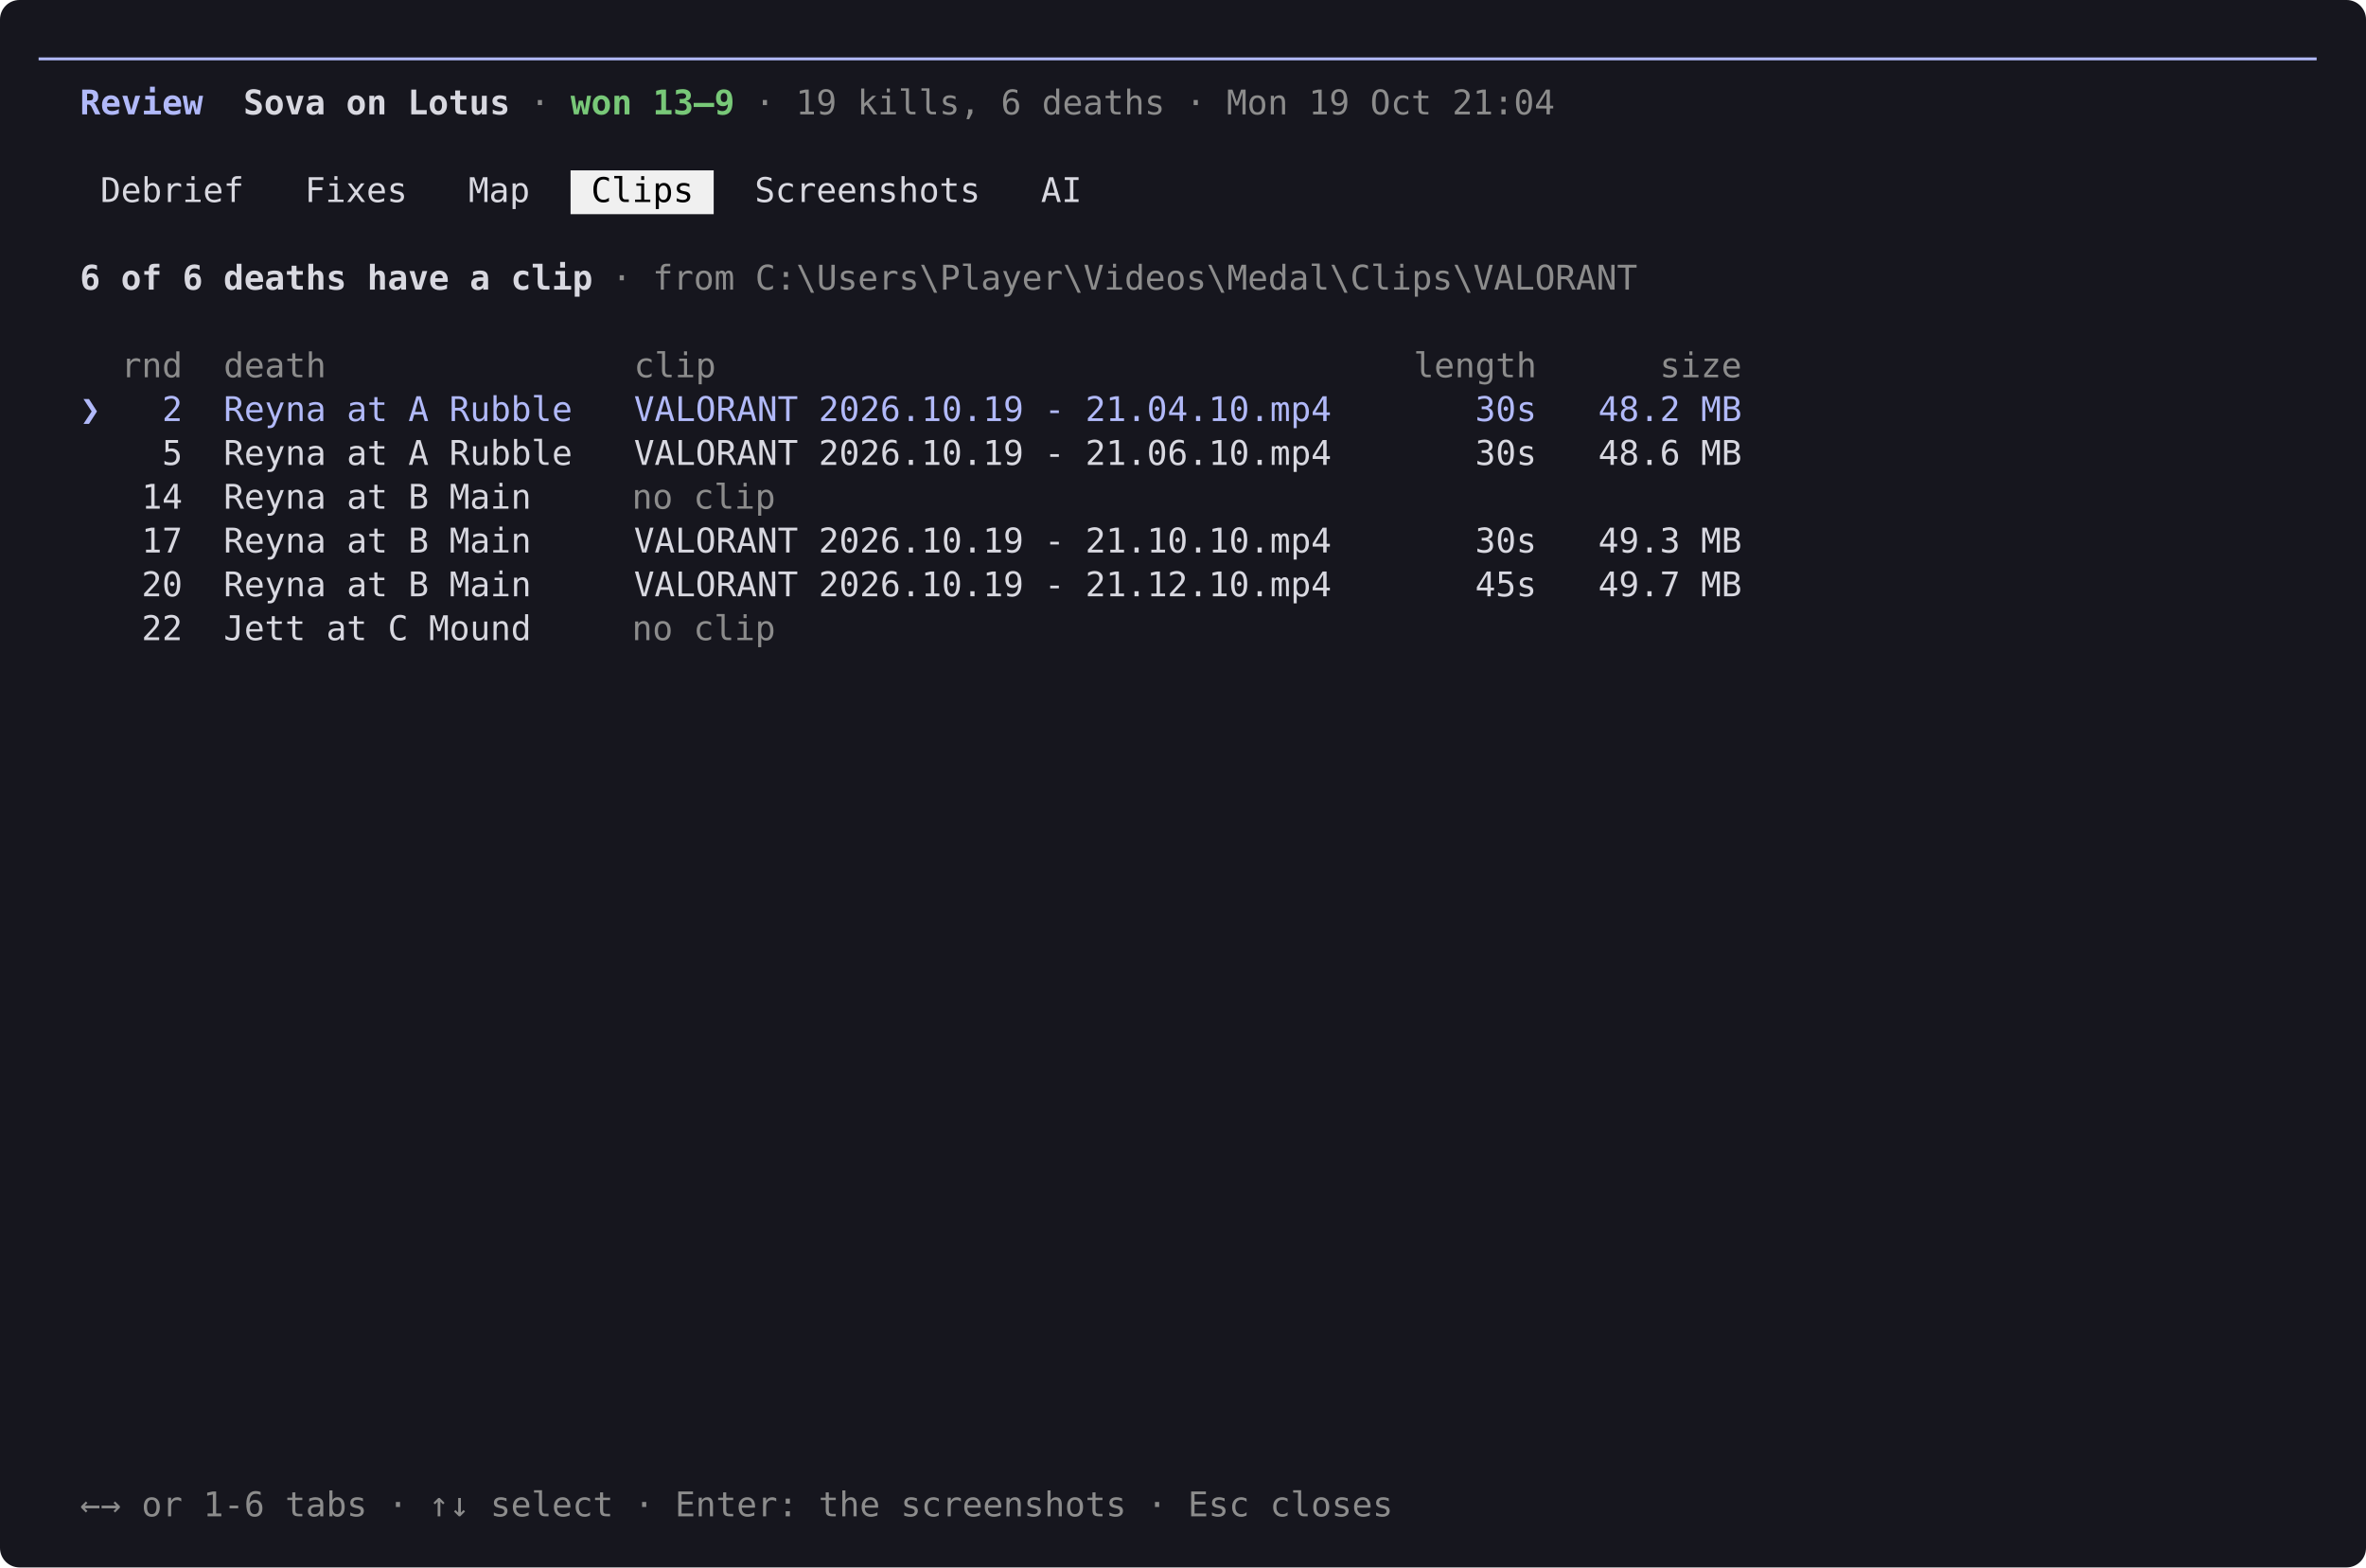
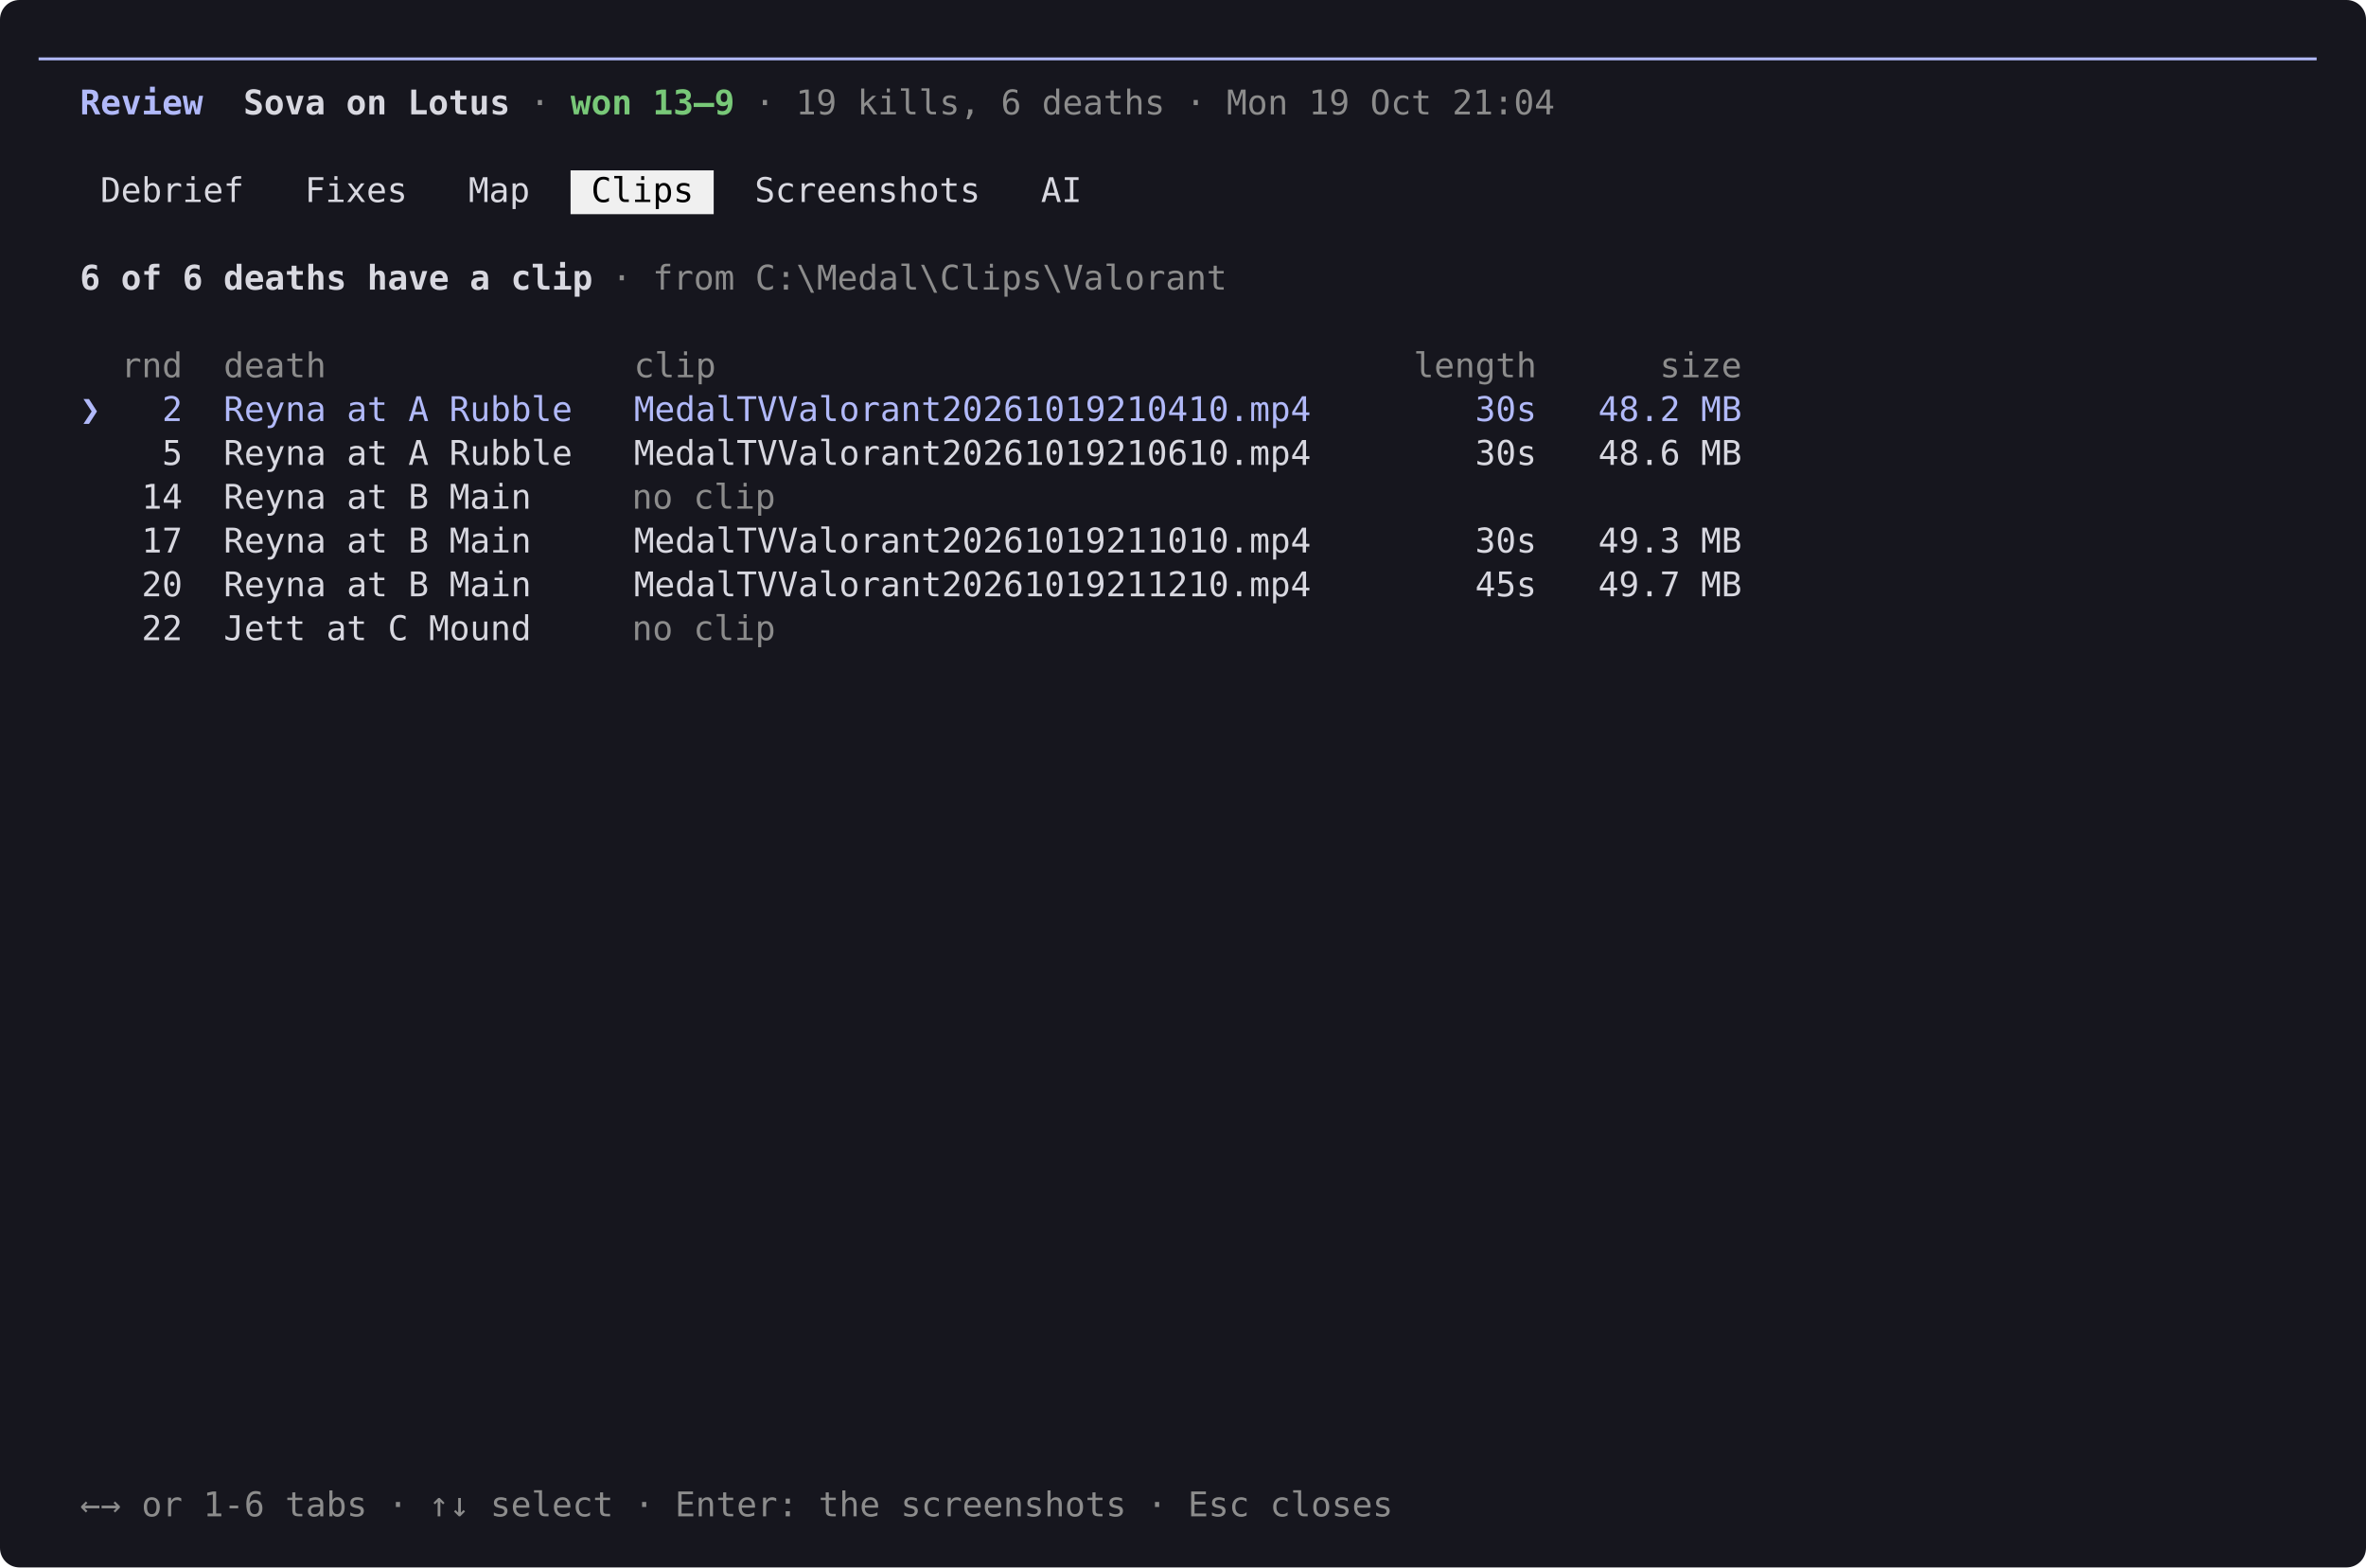
<svg xmlns="http://www.w3.org/2000/svg" width="972" height="644" viewBox="0 0 972 644" font-family="Cascadia Mono, Consolas, Menlo, monospace" font-size="14">
  <rect width="972" height="644" rx="8" fill="#16161e" />
  <text x="16.0" y="29" fill="#b1b9f9" textLength="932.4" lengthAdjust="spacingAndGlyphs" xml:space="preserve">───────────────────────────────────────────────────────────────────────────────────────────────────────────────</text>
  <text x="16.0" y="47" fill="#b1b9f9" font-weight="bold" textLength="84.0" lengthAdjust="spacingAndGlyphs" xml:space="preserve">  Review  </text>
  <text x="100.0" y="47" fill="#d8d8e0" font-weight="bold" textLength="117.6" lengthAdjust="spacingAndGlyphs" xml:space="preserve">Sova on Lotus </text>
  <text x="217.6" y="47" fill="#8c8c8c" textLength="16.8" lengthAdjust="spacingAndGlyphs" xml:space="preserve">· </text>
  <text x="234.4" y="47" fill="#78c878" font-weight="bold" textLength="67.2" lengthAdjust="spacingAndGlyphs" xml:space="preserve">won 13–9</text>
  <text x="301.6" y="47" fill="#8c8c8c" textLength="336.0" lengthAdjust="spacingAndGlyphs" xml:space="preserve"> · 19 kills, 6 deaths · Mon 19 Oct 21:04</text>
  <text x="32.8" y="83" fill="#d8d8e0" textLength="75.6" lengthAdjust="spacingAndGlyphs" xml:space="preserve"> Debrief </text>
  <text x="116.8" y="83" fill="#d8d8e0" textLength="58.8" lengthAdjust="spacingAndGlyphs" xml:space="preserve"> Fixes </text>
  <text x="184.0" y="83" fill="#d8d8e0" textLength="42.0" lengthAdjust="spacingAndGlyphs" xml:space="preserve"> Map </text>
  <rect x="234.4" y="70" width="58.8" height="18" fill="#f0f0f0" />
  <text x="234.4" y="83" fill="#000000" textLength="58.8" lengthAdjust="spacingAndGlyphs" xml:space="preserve"> Clips </text>
  <text x="301.6" y="83" fill="#d8d8e0" textLength="109.2" lengthAdjust="spacingAndGlyphs" xml:space="preserve"> Screenshots </text>
  <text x="419.2" y="83" fill="#d8d8e0" textLength="33.6" lengthAdjust="spacingAndGlyphs" xml:space="preserve"> AI </text>
  <text x="32.8" y="119" fill="#d8d8e0" font-weight="bold" textLength="210.0" lengthAdjust="spacingAndGlyphs" xml:space="preserve">6 of 6 deaths have a clip</text>
-   <text x="242.8" y="119" fill="#8c8c8c" textLength="428.4" lengthAdjust="spacingAndGlyphs" xml:space="preserve"> · from C:\Users\Player\Videos\Medal\Clips\VALORANT</text>
+   <text x="242.8" y="119" fill="#8c8c8c" textLength="260.4" lengthAdjust="spacingAndGlyphs" xml:space="preserve"> · from C:\Medal\Clips\Valorant</text>
  <text x="16.0" y="155" fill="#8c8c8c" textLength="697.2" lengthAdjust="spacingAndGlyphs" xml:space="preserve">    rnd  death               clip                                  length      size</text>
-   <text x="16.0" y="173" fill="#b1b9f9" textLength="697.2" lengthAdjust="spacingAndGlyphs" xml:space="preserve">  ❯   2  Reyna at A Rubble   VALORANT 2026.10.19 - 21.04.10.mp4       30s   48.2 MB</text>
-   <text x="16.0" y="191" fill="#d8d8e0" textLength="697.2" lengthAdjust="spacingAndGlyphs" xml:space="preserve">      5  Reyna at A Rubble   VALORANT 2026.10.19 - 21.06.10.mp4       30s   48.6 MB</text>
+   <text x="16.0" y="173" fill="#b1b9f9" textLength="697.2" lengthAdjust="spacingAndGlyphs" xml:space="preserve">  ❯   2  Reyna at A Rubble   MedalTVValorant20261019210410.mp4        30s   48.2 MB</text>
+   <text x="16.0" y="191" fill="#d8d8e0" textLength="697.2" lengthAdjust="spacingAndGlyphs" xml:space="preserve">      5  Reyna at A Rubble   MedalTVValorant20261019210610.mp4        30s   48.6 MB</text>
  <text x="16.0" y="209" fill="#d8d8e0" textLength="243.6" lengthAdjust="spacingAndGlyphs" xml:space="preserve">     14  Reyna at B Main     </text>
  <text x="259.6" y="209" fill="#8c8c8c" textLength="58.8" lengthAdjust="spacingAndGlyphs" xml:space="preserve">no clip</text>
-   <text x="16.0" y="227" fill="#d8d8e0" textLength="697.2" lengthAdjust="spacingAndGlyphs" xml:space="preserve">     17  Reyna at B Main     VALORANT 2026.10.19 - 21.10.10.mp4       30s   49.3 MB</text>
-   <text x="16.0" y="245" fill="#d8d8e0" textLength="697.2" lengthAdjust="spacingAndGlyphs" xml:space="preserve">     20  Reyna at B Main     VALORANT 2026.10.19 - 21.12.10.mp4       45s   49.7 MB</text>
+   <text x="16.0" y="227" fill="#d8d8e0" textLength="697.2" lengthAdjust="spacingAndGlyphs" xml:space="preserve">     17  Reyna at B Main     MedalTVValorant20261019211010.mp4        30s   49.3 MB</text>
+   <text x="16.0" y="245" fill="#d8d8e0" textLength="697.2" lengthAdjust="spacingAndGlyphs" xml:space="preserve">     20  Reyna at B Main     MedalTVValorant20261019211210.mp4        45s   49.7 MB</text>
  <text x="16.0" y="263" fill="#d8d8e0" textLength="243.6" lengthAdjust="spacingAndGlyphs" xml:space="preserve">     22  Jett at C Mound     </text>
  <text x="259.6" y="263" fill="#8c8c8c" textLength="58.8" lengthAdjust="spacingAndGlyphs" xml:space="preserve">no clip</text>
  <text x="16.0" y="623" fill="#8c8c8c" textLength="554.4" lengthAdjust="spacingAndGlyphs" xml:space="preserve">  ←→ or 1-6 tabs · ↑↓ select · Enter: the screenshots · Esc closes</text>
</svg>
